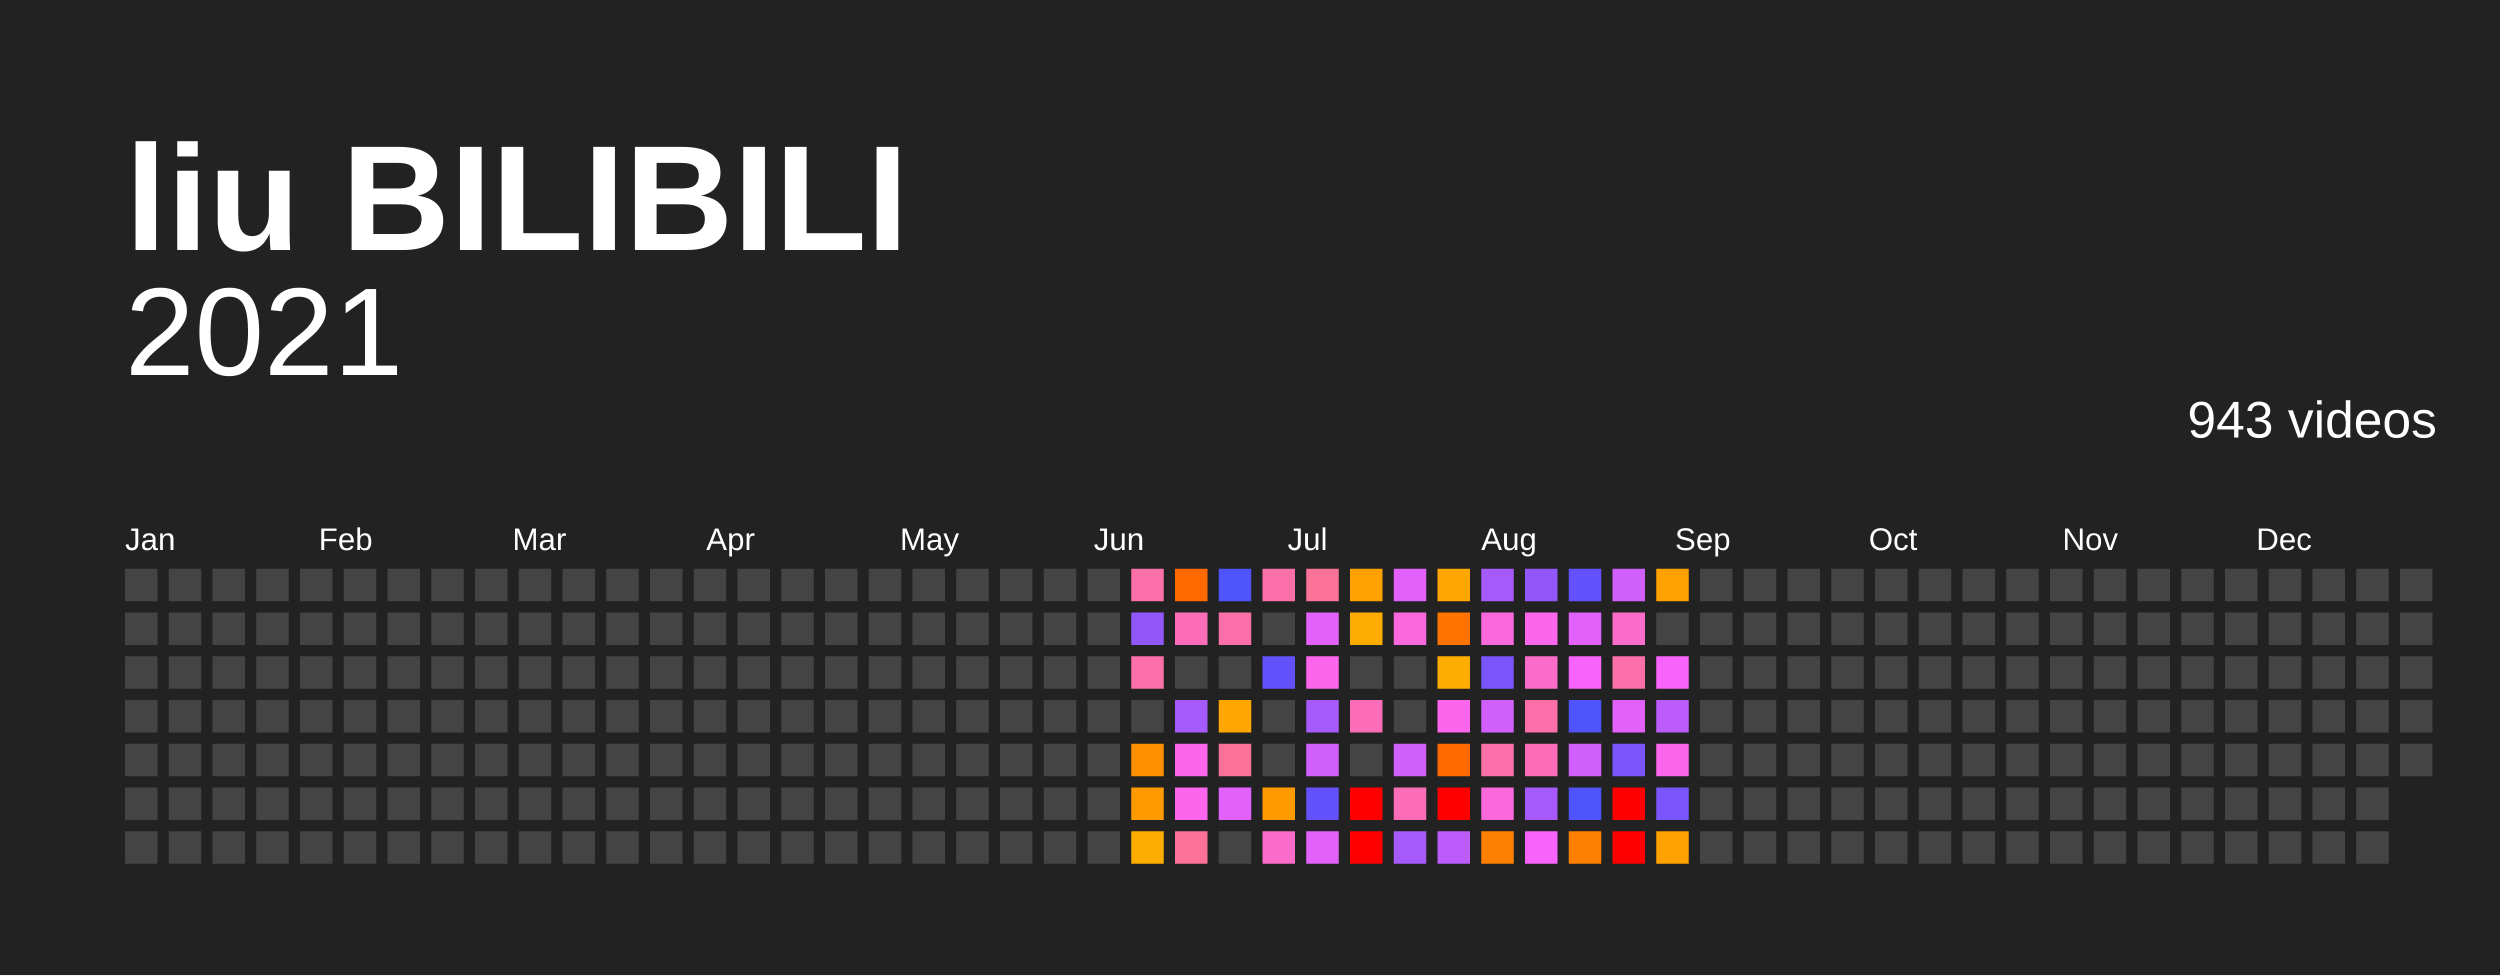
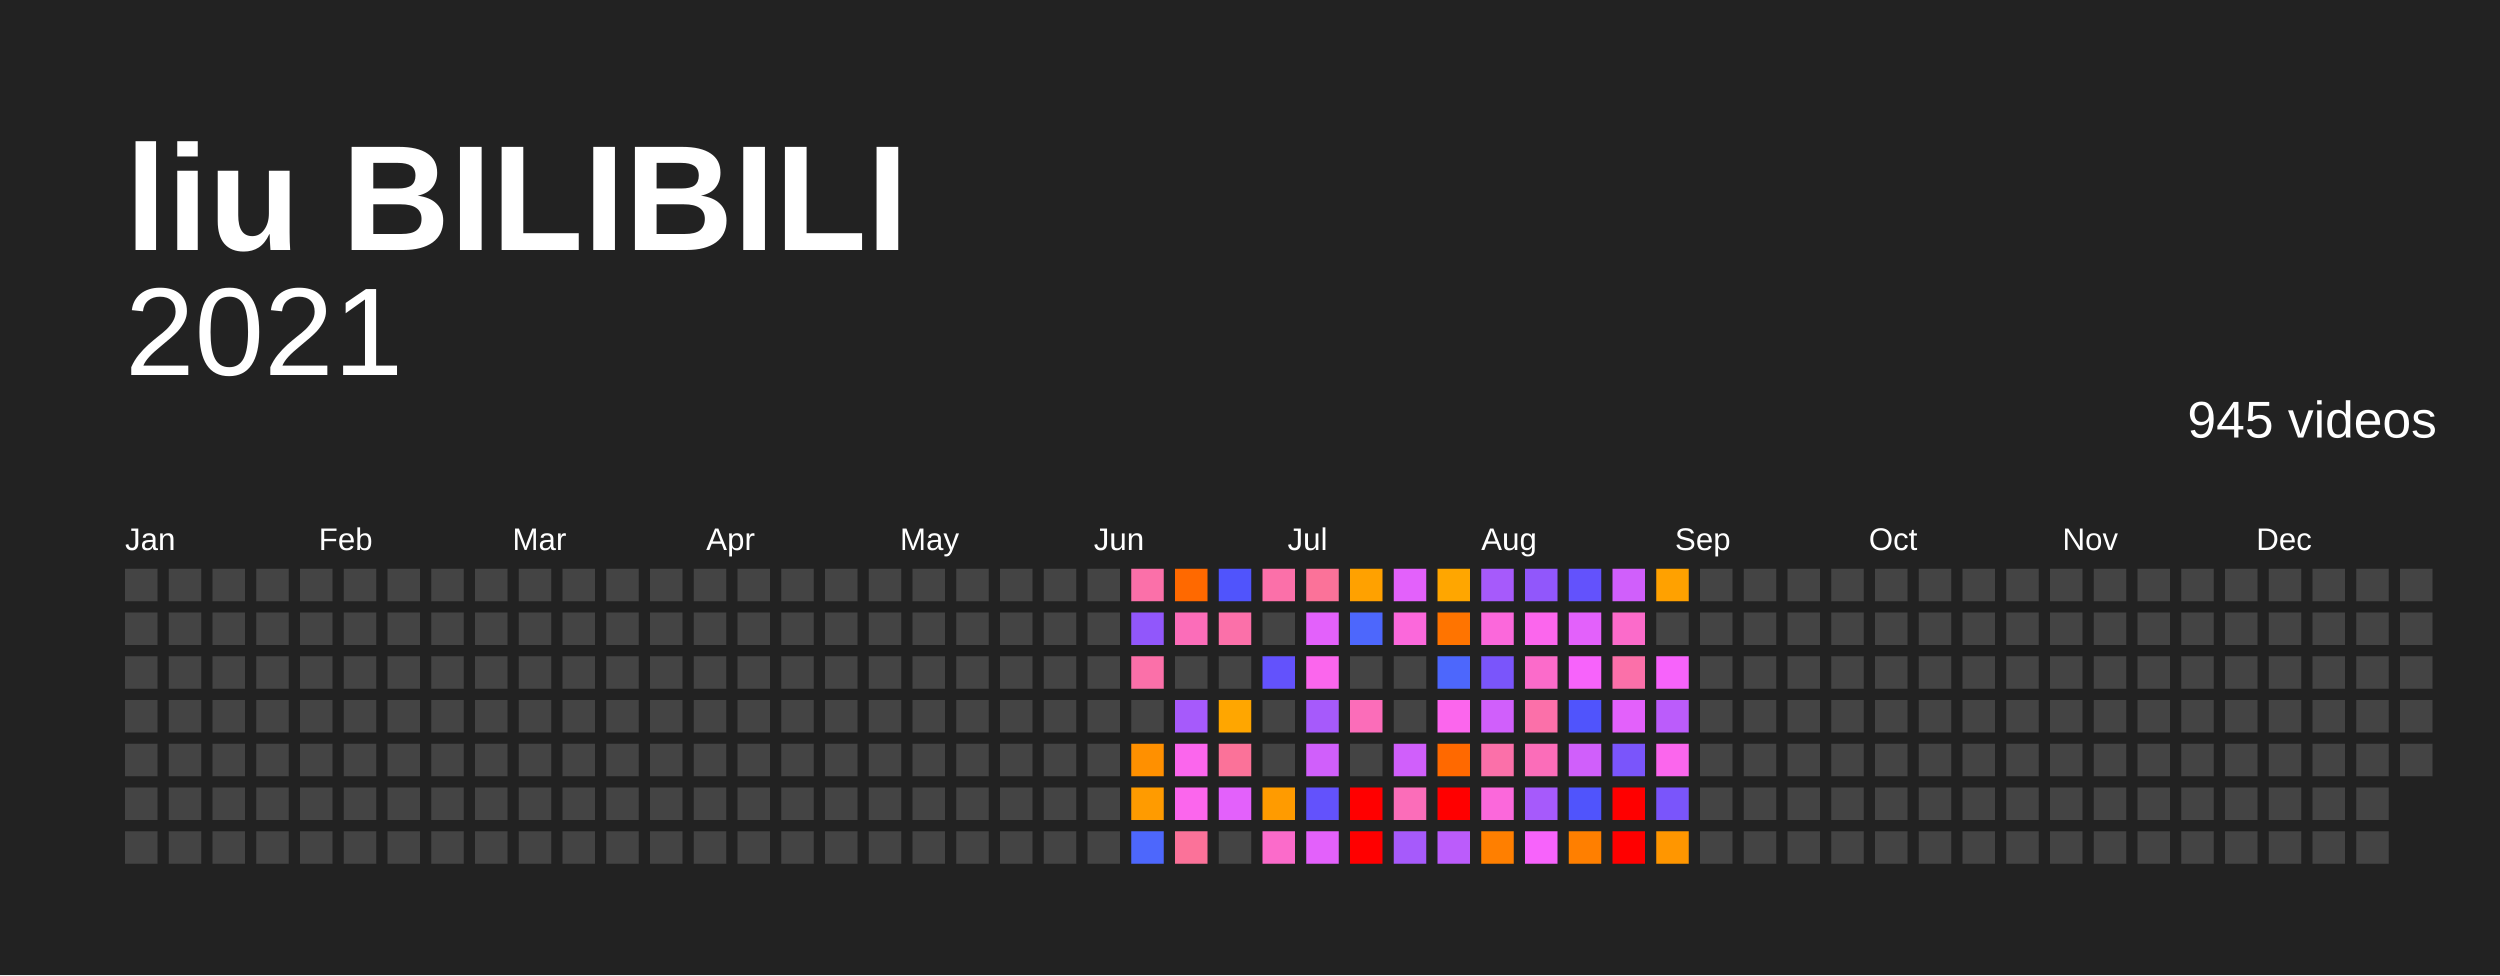
<svg xmlns="http://www.w3.org/2000/svg" baseProfile="full" height="78mm" version="1.1" viewBox="0,0,200,78" width="200mm">
  <defs />
  <rect fill="#222222" height="78" width="200" x="0" y="0" />
  <text fill="#FFFFFF" style="font-size:12px; font-family:Arial; font-weight:bold;" x="10" y="20">liu BILIBILI</text>
  <text alignment-baseline="hanging" fill="#FFFFFF" style="font-size:10.0px; font-family:Arial;" x="10" y="30">2021</text>
-   <text alignment-baseline="hanging" fill="#FFFFFF" style="font-size:4.125px; font-family:Arial;" x="175" y="35">943 videos</text>
+   <text alignment-baseline="hanging" fill="#FFFFFF" style="font-size:4.125px; font-family:Arial;" x="175" y="35">945 videos</text>
  <text fill="#FFFFFF" style="font-size:2.5px; font-family:Arial" x="10.0" y="44">Jan</text>
  <text fill="#FFFFFF" style="font-size:2.5px; font-family:Arial" x="25.5" y="44">Feb</text>
  <text fill="#FFFFFF" style="font-size:2.5px; font-family:Arial" x="41.0" y="44">Mar</text>
  <text fill="#FFFFFF" style="font-size:2.5px; font-family:Arial" x="56.5" y="44">Apr</text>
  <text fill="#FFFFFF" style="font-size:2.5px; font-family:Arial" x="72.0" y="44">May</text>
  <text fill="#FFFFFF" style="font-size:2.5px; font-family:Arial" x="87.5" y="44">Jun</text>
  <text fill="#FFFFFF" style="font-size:2.5px; font-family:Arial" x="103.0" y="44">Jul</text>
  <text fill="#FFFFFF" style="font-size:2.5px; font-family:Arial" x="118.5" y="44">Aug</text>
  <text fill="#FFFFFF" style="font-size:2.5px; font-family:Arial" x="134.0" y="44">Sep</text>
  <text fill="#FFFFFF" style="font-size:2.5px; font-family:Arial" x="149.5" y="44">Oct</text>
  <text fill="#FFFFFF" style="font-size:2.5px; font-family:Arial" x="165.0" y="44">Nov</text>
  <text fill="#FFFFFF" style="font-size:2.5px; font-family:Arial" x="180.5" y="44">Dec</text>
  <rect fill="#444444" height="2.6" width="2.6" x="10.0" y="45.5" />
  <rect fill="#444444" height="2.6" width="2.6" x="10.0" y="49.0" />
  <rect fill="#444444" height="2.6" width="2.6" x="10.0" y="52.5" />
  <rect fill="#444444" height="2.6" width="2.6" x="10.0" y="56.0" />
  <rect fill="#444444" height="2.6" width="2.6" x="10.0" y="59.5" />
  <rect fill="#444444" height="2.6" width="2.6" x="10.0" y="63.0" />
  <rect fill="#444444" height="2.6" width="2.6" x="10.0" y="66.5" />
  <rect fill="#444444" height="2.6" width="2.6" x="13.5" y="45.5" />
  <rect fill="#444444" height="2.6" width="2.6" x="13.5" y="49.0" />
  <rect fill="#444444" height="2.6" width="2.6" x="13.5" y="52.5" />
  <rect fill="#444444" height="2.6" width="2.6" x="13.5" y="56.0" />
  <rect fill="#444444" height="2.6" width="2.6" x="13.5" y="59.5" />
  <rect fill="#444444" height="2.6" width="2.6" x="13.5" y="63.0" />
  <rect fill="#444444" height="2.6" width="2.6" x="13.5" y="66.5" />
  <rect fill="#444444" height="2.6" width="2.6" x="17.0" y="45.5" />
  <rect fill="#444444" height="2.6" width="2.6" x="17.0" y="49.0" />
  <rect fill="#444444" height="2.6" width="2.6" x="17.0" y="52.5" />
  <rect fill="#444444" height="2.6" width="2.6" x="17.0" y="56.0" />
  <rect fill="#444444" height="2.6" width="2.6" x="17.0" y="59.5" />
  <rect fill="#444444" height="2.6" width="2.6" x="17.0" y="63.0" />
  <rect fill="#444444" height="2.6" width="2.6" x="17.0" y="66.5" />
  <rect fill="#444444" height="2.6" width="2.6" x="20.5" y="45.5" />
  <rect fill="#444444" height="2.6" width="2.6" x="20.5" y="49.0" />
  <rect fill="#444444" height="2.6" width="2.6" x="20.5" y="52.5" />
  <rect fill="#444444" height="2.6" width="2.6" x="20.5" y="56.0" />
  <rect fill="#444444" height="2.6" width="2.6" x="20.5" y="59.5" />
  <rect fill="#444444" height="2.6" width="2.6" x="20.5" y="63.0" />
  <rect fill="#444444" height="2.6" width="2.6" x="20.5" y="66.5" />
  <rect fill="#444444" height="2.6" width="2.6" x="24.0" y="45.5" />
  <rect fill="#444444" height="2.6" width="2.6" x="24.0" y="49.0" />
  <rect fill="#444444" height="2.6" width="2.6" x="24.0" y="52.5" />
  <rect fill="#444444" height="2.6" width="2.6" x="24.0" y="56.0" />
  <rect fill="#444444" height="2.6" width="2.6" x="24.0" y="59.5" />
  <rect fill="#444444" height="2.6" width="2.6" x="24.0" y="63.0" />
  <rect fill="#444444" height="2.6" width="2.6" x="24.0" y="66.5" />
  <rect fill="#444444" height="2.6" width="2.6" x="27.5" y="45.5" />
  <rect fill="#444444" height="2.6" width="2.6" x="27.5" y="49.0" />
  <rect fill="#444444" height="2.6" width="2.6" x="27.5" y="52.5" />
  <rect fill="#444444" height="2.6" width="2.6" x="27.5" y="56.0" />
  <rect fill="#444444" height="2.6" width="2.6" x="27.5" y="59.5" />
  <rect fill="#444444" height="2.6" width="2.6" x="27.5" y="63.0" />
  <rect fill="#444444" height="2.6" width="2.6" x="27.5" y="66.5" />
  <rect fill="#444444" height="2.6" width="2.6" x="31.0" y="45.5" />
  <rect fill="#444444" height="2.6" width="2.6" x="31.0" y="49.0" />
  <rect fill="#444444" height="2.6" width="2.6" x="31.0" y="52.5" />
  <rect fill="#444444" height="2.6" width="2.6" x="31.0" y="56.0" />
  <rect fill="#444444" height="2.6" width="2.6" x="31.0" y="59.5" />
  <rect fill="#444444" height="2.6" width="2.6" x="31.0" y="63.0" />
  <rect fill="#444444" height="2.6" width="2.6" x="31.0" y="66.5" />
  <rect fill="#444444" height="2.6" width="2.6" x="34.5" y="45.5" />
  <rect fill="#444444" height="2.6" width="2.6" x="34.5" y="49.0" />
  <rect fill="#444444" height="2.6" width="2.6" x="34.5" y="52.5" />
  <rect fill="#444444" height="2.6" width="2.6" x="34.5" y="56.0" />
  <rect fill="#444444" height="2.6" width="2.6" x="34.5" y="59.5" />
  <rect fill="#444444" height="2.6" width="2.6" x="34.5" y="63.0" />
  <rect fill="#444444" height="2.6" width="2.6" x="34.5" y="66.5" />
  <rect fill="#444444" height="2.6" width="2.6" x="38.0" y="45.5" />
  <rect fill="#444444" height="2.6" width="2.6" x="38.0" y="49.0" />
  <rect fill="#444444" height="2.6" width="2.6" x="38.0" y="52.5" />
  <rect fill="#444444" height="2.6" width="2.6" x="38.0" y="56.0" />
  <rect fill="#444444" height="2.6" width="2.6" x="38.0" y="59.5" />
  <rect fill="#444444" height="2.6" width="2.6" x="38.0" y="63.0" />
  <rect fill="#444444" height="2.6" width="2.6" x="38.0" y="66.5" />
  <rect fill="#444444" height="2.6" width="2.6" x="41.5" y="45.5" />
  <rect fill="#444444" height="2.6" width="2.6" x="41.5" y="49.0" />
  <rect fill="#444444" height="2.6" width="2.6" x="41.5" y="52.5" />
  <rect fill="#444444" height="2.6" width="2.6" x="41.5" y="56.0" />
  <rect fill="#444444" height="2.6" width="2.6" x="41.5" y="59.5" />
  <rect fill="#444444" height="2.6" width="2.6" x="41.5" y="63.0" />
  <rect fill="#444444" height="2.6" width="2.6" x="41.5" y="66.5" />
  <rect fill="#444444" height="2.6" width="2.6" x="45.0" y="45.5" />
  <rect fill="#444444" height="2.6" width="2.6" x="45.0" y="49.0" />
  <rect fill="#444444" height="2.6" width="2.6" x="45.0" y="52.5" />
  <rect fill="#444444" height="2.6" width="2.6" x="45.0" y="56.0" />
  <rect fill="#444444" height="2.6" width="2.6" x="45.0" y="59.5" />
  <rect fill="#444444" height="2.6" width="2.6" x="45.0" y="63.0" />
  <rect fill="#444444" height="2.6" width="2.6" x="45.0" y="66.5" />
  <rect fill="#444444" height="2.6" width="2.6" x="48.5" y="45.5" />
  <rect fill="#444444" height="2.6" width="2.6" x="48.5" y="49.0" />
  <rect fill="#444444" height="2.6" width="2.6" x="48.5" y="52.5" />
  <rect fill="#444444" height="2.6" width="2.6" x="48.5" y="56.0" />
  <rect fill="#444444" height="2.6" width="2.6" x="48.5" y="59.5" />
  <rect fill="#444444" height="2.6" width="2.6" x="48.5" y="63.0" />
  <rect fill="#444444" height="2.6" width="2.6" x="48.5" y="66.5" />
  <rect fill="#444444" height="2.6" width="2.6" x="52.0" y="45.5" />
  <rect fill="#444444" height="2.6" width="2.6" x="52.0" y="49.0" />
  <rect fill="#444444" height="2.6" width="2.6" x="52.0" y="52.5" />
  <rect fill="#444444" height="2.6" width="2.6" x="52.0" y="56.0" />
  <rect fill="#444444" height="2.6" width="2.6" x="52.0" y="59.5" />
  <rect fill="#444444" height="2.6" width="2.6" x="52.0" y="63.0" />
  <rect fill="#444444" height="2.6" width="2.6" x="52.0" y="66.5" />
  <rect fill="#444444" height="2.6" width="2.6" x="55.5" y="45.5" />
  <rect fill="#444444" height="2.6" width="2.6" x="55.5" y="49.0" />
  <rect fill="#444444" height="2.6" width="2.6" x="55.5" y="52.5" />
  <rect fill="#444444" height="2.6" width="2.6" x="55.5" y="56.0" />
  <rect fill="#444444" height="2.6" width="2.6" x="55.5" y="59.5" />
  <rect fill="#444444" height="2.6" width="2.6" x="55.5" y="63.0" />
  <rect fill="#444444" height="2.6" width="2.6" x="55.5" y="66.5" />
  <rect fill="#444444" height="2.6" width="2.6" x="59.0" y="45.5" />
  <rect fill="#444444" height="2.6" width="2.6" x="59.0" y="49.0" />
  <rect fill="#444444" height="2.6" width="2.6" x="59.0" y="52.5" />
  <rect fill="#444444" height="2.6" width="2.6" x="59.0" y="56.0" />
  <rect fill="#444444" height="2.6" width="2.6" x="59.0" y="59.5" />
  <rect fill="#444444" height="2.6" width="2.6" x="59.0" y="63.0" />
  <rect fill="#444444" height="2.6" width="2.6" x="59.0" y="66.5" />
  <rect fill="#444444" height="2.6" width="2.6" x="62.5" y="45.5" />
  <rect fill="#444444" height="2.6" width="2.6" x="62.5" y="49.0" />
  <rect fill="#444444" height="2.6" width="2.6" x="62.5" y="52.5" />
  <rect fill="#444444" height="2.6" width="2.6" x="62.5" y="56.0" />
  <rect fill="#444444" height="2.6" width="2.6" x="62.5" y="59.5" />
  <rect fill="#444444" height="2.6" width="2.6" x="62.5" y="63.0" />
  <rect fill="#444444" height="2.6" width="2.6" x="62.5" y="66.5" />
  <rect fill="#444444" height="2.6" width="2.6" x="66.0" y="45.5" />
  <rect fill="#444444" height="2.6" width="2.6" x="66.0" y="49.0" />
  <rect fill="#444444" height="2.6" width="2.6" x="66.0" y="52.5" />
  <rect fill="#444444" height="2.6" width="2.6" x="66.0" y="56.0" />
  <rect fill="#444444" height="2.6" width="2.6" x="66.0" y="59.5" />
  <rect fill="#444444" height="2.6" width="2.6" x="66.0" y="63.0" />
  <rect fill="#444444" height="2.6" width="2.6" x="66.0" y="66.5" />
  <rect fill="#444444" height="2.6" width="2.6" x="69.5" y="45.5" />
  <rect fill="#444444" height="2.6" width="2.6" x="69.5" y="49.0" />
  <rect fill="#444444" height="2.6" width="2.6" x="69.5" y="52.5" />
  <rect fill="#444444" height="2.6" width="2.6" x="69.5" y="56.0" />
  <rect fill="#444444" height="2.6" width="2.6" x="69.5" y="59.5" />
  <rect fill="#444444" height="2.6" width="2.6" x="69.5" y="63.0" />
  <rect fill="#444444" height="2.6" width="2.6" x="69.5" y="66.5" />
  <rect fill="#444444" height="2.6" width="2.6" x="73.0" y="45.5" />
  <rect fill="#444444" height="2.6" width="2.6" x="73.0" y="49.0" />
  <rect fill="#444444" height="2.6" width="2.6" x="73.0" y="52.5" />
  <rect fill="#444444" height="2.6" width="2.6" x="73.0" y="56.0" />
  <rect fill="#444444" height="2.6" width="2.6" x="73.0" y="59.5" />
  <rect fill="#444444" height="2.6" width="2.6" x="73.0" y="63.0" />
  <rect fill="#444444" height="2.6" width="2.6" x="73.0" y="66.5" />
  <rect fill="#444444" height="2.6" width="2.6" x="76.5" y="45.5" />
  <rect fill="#444444" height="2.6" width="2.6" x="76.5" y="49.0" />
  <rect fill="#444444" height="2.6" width="2.6" x="76.5" y="52.5" />
  <rect fill="#444444" height="2.6" width="2.6" x="76.5" y="56.0" />
  <rect fill="#444444" height="2.6" width="2.6" x="76.5" y="59.5" />
  <rect fill="#444444" height="2.6" width="2.6" x="76.5" y="63.0" />
  <rect fill="#444444" height="2.6" width="2.6" x="76.5" y="66.5" />
  <rect fill="#444444" height="2.6" width="2.6" x="80.0" y="45.5" />
  <rect fill="#444444" height="2.6" width="2.6" x="80.0" y="49.0" />
  <rect fill="#444444" height="2.6" width="2.6" x="80.0" y="52.5" />
  <rect fill="#444444" height="2.6" width="2.6" x="80.0" y="56.0" />
  <rect fill="#444444" height="2.6" width="2.6" x="80.0" y="59.5" />
  <rect fill="#444444" height="2.6" width="2.6" x="80.0" y="63.0" />
  <rect fill="#444444" height="2.6" width="2.6" x="80.0" y="66.5" />
  <rect fill="#444444" height="2.6" width="2.6" x="83.5" y="45.5" />
  <rect fill="#444444" height="2.6" width="2.6" x="83.5" y="49.0" />
  <rect fill="#444444" height="2.6" width="2.6" x="83.5" y="52.5" />
  <rect fill="#444444" height="2.6" width="2.6" x="83.5" y="56.0" />
  <rect fill="#444444" height="2.6" width="2.6" x="83.5" y="59.5" />
  <rect fill="#444444" height="2.6" width="2.6" x="83.5" y="63.0" />
  <rect fill="#444444" height="2.6" width="2.6" x="83.5" y="66.5" />
  <rect fill="#444444" height="2.6" width="2.6" x="87.0" y="45.5" />
  <rect fill="#444444" height="2.6" width="2.6" x="87.0" y="49.0" />
  <rect fill="#444444" height="2.6" width="2.6" x="87.0" y="52.5" />
  <rect fill="#444444" height="2.6" width="2.6" x="87.0" y="56.0" />
  <rect fill="#444444" height="2.6" width="2.6" x="87.0" y="59.5" />
  <rect fill="#444444" height="2.6" width="2.6" x="87.0" y="63.0" />
  <rect fill="#444444" height="2.6" width="2.6" x="87.0" y="66.5" />
  <rect fill="#fb70a9" height="2.6" width="2.6" x="90.5" y="45.5" />
  <rect fill="#9157fb" height="2.6" width="2.6" x="90.5" y="49.0" />
  <rect fill="#fb70a9" height="2.6" width="2.6" x="90.5" y="52.5" />
  <rect fill="#444444" height="2.6" width="2.6" x="90.5" y="56.0" />
  <rect fill="#ff9000" height="2.6" width="2.6" x="90.5" y="59.5" />
  <rect fill="#ff9b00" height="2.6" width="2.6" x="90.5" y="63.0" />
-   <rect fill="#ffac00" height="2.6" width="2.6" x="90.5" y="66.5" />
+   <rect fill="#4d67fc" height="2.6" width="2.6" x="90.5" y="66.5" />
  <rect fill="#ff6900" height="2.6" width="2.6" x="94.0" y="45.5" />
  <rect fill="#fb6db9" height="2.6" width="2.6" x="94.0" y="49.0" />
  <rect fill="#444444" height="2.6" width="2.6" x="94.0" y="52.5" />
  <rect fill="#a65afb" height="2.6" width="2.6" x="94.0" y="56.0" />
  <rect fill="#fb66ed" height="2.6" width="2.6" x="94.0" y="59.5" />
  <rect fill="#fb66ed" height="2.6" width="2.6" x="94.0" y="63.0" />
  <rect fill="#fb7299" height="2.6" width="2.6" x="94.0" y="66.5" />
  <rect fill="#5054fc" height="2.6" width="2.6" x="97.5" y="45.5" />
  <rect fill="#fb70a9" height="2.6" width="2.6" x="97.5" y="49.0" />
  <rect fill="#444444" height="2.6" width="2.6" x="97.5" y="52.5" />
  <rect fill="#ffa600" height="2.6" width="2.6" x="97.5" y="56.0" />
  <rect fill="#fb7299" height="2.6" width="2.6" x="97.5" y="59.5" />
  <rect fill="#e361fb" height="2.6" width="2.6" x="97.5" y="63.0" />
  <rect fill="#444444" height="2.6" width="2.6" x="97.5" y="66.5" />
  <rect fill="#fb70a9" height="2.6" width="2.6" x="101.0" y="45.5" />
  <rect fill="#444444" height="2.6" width="2.6" x="101.0" y="49.0" />
  <rect fill="#6352fc" height="2.6" width="2.6" x="101.0" y="52.5" />
  <rect fill="#444444" height="2.6" width="2.6" x="101.0" y="56.0" />
  <rect fill="#444444" height="2.6" width="2.6" x="101.0" y="59.5" />
  <rect fill="#ff9b00" height="2.6" width="2.6" x="101.0" y="63.0" />
  <rect fill="#fb6bca" height="2.6" width="2.6" x="101.0" y="66.5" />
  <rect fill="#fb7299" height="2.6" width="2.6" x="104.5" y="45.5" />
  <rect fill="#e361fb" height="2.6" width="2.6" x="104.5" y="49.0" />
  <rect fill="#fb66ed" height="2.6" width="2.6" x="104.5" y="52.5" />
  <rect fill="#a65afb" height="2.6" width="2.6" x="104.5" y="56.0" />
  <rect fill="#d05ffb" height="2.6" width="2.6" x="104.5" y="59.5" />
  <rect fill="#6352fc" height="2.6" width="2.6" x="104.5" y="63.0" />
  <rect fill="#e361fb" height="2.6" width="2.6" x="104.5" y="66.5" />
  <rect fill="#ffa100" height="2.6" width="2.6" x="108.0" y="45.5" />
-   <rect fill="#ffac00" height="2.6" width="2.6" x="108.0" y="49.0" />
+   <rect fill="#4d67fc" height="2.6" width="2.6" x="108.0" y="49.0" />
  <rect fill="#444444" height="2.6" width="2.6" x="108.0" y="52.5" />
  <rect fill="#fb6db9" height="2.6" width="2.6" x="108.0" y="56.0" />
  <rect fill="#444444" height="2.6" width="2.6" x="108.0" y="59.5" />
  <rect fill="red" height="2.6" width="2.6" x="108.0" y="63.0" />
  <rect fill="red" height="2.6" width="2.6" x="108.0" y="66.5" />
  <rect fill="#e361fb" height="2.6" width="2.6" x="111.5" y="45.5" />
  <rect fill="#fb68db" height="2.6" width="2.6" x="111.5" y="49.0" />
  <rect fill="#444444" height="2.6" width="2.6" x="111.5" y="52.5" />
  <rect fill="#444444" height="2.6" width="2.6" x="111.5" y="56.0" />
  <rect fill="#d05ffb" height="2.6" width="2.6" x="111.5" y="59.5" />
  <rect fill="#fb6db9" height="2.6" width="2.6" x="111.5" y="63.0" />
  <rect fill="#a65afb" height="2.6" width="2.6" x="111.5" y="66.5" />
  <rect fill="#ffa600" height="2.6" width="2.6" x="115.0" y="45.5" />
  <rect fill="#ff7400" height="2.6" width="2.6" x="115.0" y="49.0" />
-   <rect fill="#ffac00" height="2.6" width="2.6" x="115.0" y="52.5" />
+   <rect fill="#4d67fc" height="2.6" width="2.6" x="115.0" y="52.5" />
  <rect fill="#fb66ed" height="2.6" width="2.6" x="115.0" y="56.0" />
  <rect fill="#ff6900" height="2.6" width="2.6" x="115.0" y="59.5" />
  <rect fill="red" height="2.6" width="2.6" x="115.0" y="63.0" />
  <rect fill="#bb5cfb" height="2.6" width="2.6" x="115.0" y="66.5" />
  <rect fill="#a65afb" height="2.6" width="2.6" x="118.5" y="45.5" />
  <rect fill="#fb68db" height="2.6" width="2.6" x="118.5" y="49.0" />
  <rect fill="#7a55fb" height="2.6" width="2.6" x="118.5" y="52.5" />
  <rect fill="#d05ffb" height="2.6" width="2.6" x="118.5" y="56.0" />
  <rect fill="#fb70a9" height="2.6" width="2.6" x="118.5" y="59.5" />
  <rect fill="#fb68db" height="2.6" width="2.6" x="118.5" y="63.0" />
  <rect fill="#ff7f00" height="2.6" width="2.6" x="118.5" y="66.5" />
  <rect fill="#9157fb" height="2.6" width="2.6" x="122.0" y="45.5" />
  <rect fill="#fb66ed" height="2.6" width="2.6" x="122.0" y="49.0" />
  <rect fill="#fb6bca" height="2.6" width="2.6" x="122.0" y="52.5" />
  <rect fill="#fb70a9" height="2.6" width="2.6" x="122.0" y="56.0" />
  <rect fill="#fb6db9" height="2.6" width="2.6" x="122.0" y="59.5" />
  <rect fill="#a65afb" height="2.6" width="2.6" x="122.0" y="63.0" />
  <rect fill="#f763fb" height="2.6" width="2.6" x="122.0" y="66.5" />
  <rect fill="#6352fc" height="2.6" width="2.6" x="125.5" y="45.5" />
  <rect fill="#e361fb" height="2.6" width="2.6" x="125.5" y="49.0" />
  <rect fill="#f763fb" height="2.6" width="2.6" x="125.5" y="52.5" />
  <rect fill="#5054fc" height="2.6" width="2.6" x="125.5" y="56.0" />
  <rect fill="#d05ffb" height="2.6" width="2.6" x="125.5" y="59.5" />
  <rect fill="#5054fc" height="2.6" width="2.6" x="125.5" y="63.0" />
  <rect fill="#ff7f00" height="2.6" width="2.6" x="125.5" y="66.5" />
  <rect fill="#d05ffb" height="2.6" width="2.6" x="129.0" y="45.5" />
  <rect fill="#fb6bca" height="2.6" width="2.6" x="129.0" y="49.0" />
  <rect fill="#fb70a9" height="2.6" width="2.6" x="129.0" y="52.5" />
  <rect fill="#e361fb" height="2.6" width="2.6" x="129.0" y="56.0" />
  <rect fill="#7a55fb" height="2.6" width="2.6" x="129.0" y="59.5" />
  <rect fill="red" height="2.6" width="2.6" x="129.0" y="63.0" />
  <rect fill="red" height="2.6" width="2.6" x="129.0" y="66.5" />
  <rect fill="#ffa100" height="2.6" width="2.6" x="132.5" y="45.5" />
  <rect fill="#444444" height="2.6" width="2.6" x="132.5" y="49.0" />
  <rect fill="#f763fb" height="2.6" width="2.6" x="132.5" y="52.5" />
  <rect fill="#bb5cfb" height="2.6" width="2.6" x="132.5" y="56.0" />
  <rect fill="#fb66ed" height="2.6" width="2.6" x="132.5" y="59.5" />
  <rect fill="#7a55fb" height="2.6" width="2.6" x="132.5" y="63.0" />
-   <rect fill="#ffa100" height="2.6" width="2.6" x="132.5" y="66.5" />
+   <rect fill="#ff9600" height="2.6" width="2.6" x="132.5" y="66.5" />
  <rect fill="#444444" height="2.6" width="2.6" x="136.0" y="45.5" />
  <rect fill="#444444" height="2.6" width="2.6" x="136.0" y="49.0" />
  <rect fill="#444444" height="2.6" width="2.6" x="136.0" y="52.5" />
  <rect fill="#444444" height="2.6" width="2.6" x="136.0" y="56.0" />
  <rect fill="#444444" height="2.6" width="2.6" x="136.0" y="59.5" />
  <rect fill="#444444" height="2.6" width="2.6" x="136.0" y="63.0" />
  <rect fill="#444444" height="2.6" width="2.6" x="136.0" y="66.5" />
  <rect fill="#444444" height="2.6" width="2.6" x="139.5" y="45.5" />
  <rect fill="#444444" height="2.6" width="2.6" x="139.5" y="49.0" />
  <rect fill="#444444" height="2.6" width="2.6" x="139.5" y="52.5" />
  <rect fill="#444444" height="2.6" width="2.6" x="139.5" y="56.0" />
  <rect fill="#444444" height="2.6" width="2.6" x="139.5" y="59.5" />
  <rect fill="#444444" height="2.6" width="2.6" x="139.5" y="63.0" />
  <rect fill="#444444" height="2.6" width="2.6" x="139.5" y="66.5" />
  <rect fill="#444444" height="2.6" width="2.6" x="143.0" y="45.5" />
  <rect fill="#444444" height="2.6" width="2.6" x="143.0" y="49.0" />
  <rect fill="#444444" height="2.6" width="2.6" x="143.0" y="52.5" />
  <rect fill="#444444" height="2.6" width="2.6" x="143.0" y="56.0" />
  <rect fill="#444444" height="2.6" width="2.6" x="143.0" y="59.5" />
  <rect fill="#444444" height="2.6" width="2.6" x="143.0" y="63.0" />
  <rect fill="#444444" height="2.6" width="2.6" x="143.0" y="66.5" />
  <rect fill="#444444" height="2.6" width="2.6" x="146.5" y="45.5" />
  <rect fill="#444444" height="2.6" width="2.6" x="146.5" y="49.0" />
  <rect fill="#444444" height="2.6" width="2.6" x="146.5" y="52.5" />
  <rect fill="#444444" height="2.6" width="2.6" x="146.5" y="56.0" />
  <rect fill="#444444" height="2.6" width="2.6" x="146.5" y="59.5" />
  <rect fill="#444444" height="2.6" width="2.6" x="146.5" y="63.0" />
  <rect fill="#444444" height="2.6" width="2.6" x="146.5" y="66.5" />
  <rect fill="#444444" height="2.6" width="2.6" x="150.0" y="45.5" />
  <rect fill="#444444" height="2.6" width="2.6" x="150.0" y="49.0" />
  <rect fill="#444444" height="2.6" width="2.6" x="150.0" y="52.5" />
  <rect fill="#444444" height="2.6" width="2.6" x="150.0" y="56.0" />
  <rect fill="#444444" height="2.6" width="2.6" x="150.0" y="59.5" />
  <rect fill="#444444" height="2.6" width="2.6" x="150.0" y="63.0" />
  <rect fill="#444444" height="2.6" width="2.6" x="150.0" y="66.5" />
  <rect fill="#444444" height="2.6" width="2.6" x="153.5" y="45.5" />
  <rect fill="#444444" height="2.6" width="2.6" x="153.5" y="49.0" />
  <rect fill="#444444" height="2.6" width="2.6" x="153.5" y="52.5" />
  <rect fill="#444444" height="2.6" width="2.6" x="153.5" y="56.0" />
  <rect fill="#444444" height="2.6" width="2.6" x="153.5" y="59.5" />
  <rect fill="#444444" height="2.6" width="2.6" x="153.5" y="63.0" />
  <rect fill="#444444" height="2.6" width="2.6" x="153.5" y="66.5" />
  <rect fill="#444444" height="2.6" width="2.6" x="157.0" y="45.5" />
  <rect fill="#444444" height="2.6" width="2.6" x="157.0" y="49.0" />
  <rect fill="#444444" height="2.6" width="2.6" x="157.0" y="52.5" />
  <rect fill="#444444" height="2.6" width="2.6" x="157.0" y="56.0" />
  <rect fill="#444444" height="2.6" width="2.6" x="157.0" y="59.5" />
  <rect fill="#444444" height="2.6" width="2.6" x="157.0" y="63.0" />
  <rect fill="#444444" height="2.6" width="2.6" x="157.0" y="66.5" />
  <rect fill="#444444" height="2.6" width="2.6" x="160.5" y="45.5" />
  <rect fill="#444444" height="2.6" width="2.6" x="160.5" y="49.0" />
  <rect fill="#444444" height="2.6" width="2.6" x="160.5" y="52.5" />
  <rect fill="#444444" height="2.6" width="2.6" x="160.5" y="56.0" />
  <rect fill="#444444" height="2.6" width="2.6" x="160.5" y="59.5" />
  <rect fill="#444444" height="2.6" width="2.6" x="160.5" y="63.0" />
  <rect fill="#444444" height="2.6" width="2.6" x="160.5" y="66.5" />
  <rect fill="#444444" height="2.6" width="2.6" x="164.0" y="45.5" />
  <rect fill="#444444" height="2.6" width="2.6" x="164.0" y="49.0" />
  <rect fill="#444444" height="2.6" width="2.6" x="164.0" y="52.5" />
  <rect fill="#444444" height="2.6" width="2.6" x="164.0" y="56.0" />
  <rect fill="#444444" height="2.6" width="2.6" x="164.0" y="59.5" />
  <rect fill="#444444" height="2.6" width="2.6" x="164.0" y="63.0" />
  <rect fill="#444444" height="2.6" width="2.6" x="164.0" y="66.5" />
  <rect fill="#444444" height="2.6" width="2.6" x="167.5" y="45.5" />
  <rect fill="#444444" height="2.6" width="2.6" x="167.5" y="49.0" />
  <rect fill="#444444" height="2.6" width="2.6" x="167.5" y="52.5" />
  <rect fill="#444444" height="2.6" width="2.6" x="167.5" y="56.0" />
  <rect fill="#444444" height="2.6" width="2.6" x="167.5" y="59.5" />
  <rect fill="#444444" height="2.6" width="2.6" x="167.5" y="63.0" />
  <rect fill="#444444" height="2.6" width="2.6" x="167.5" y="66.5" />
  <rect fill="#444444" height="2.6" width="2.6" x="171.0" y="45.5" />
  <rect fill="#444444" height="2.6" width="2.6" x="171.0" y="49.0" />
  <rect fill="#444444" height="2.6" width="2.6" x="171.0" y="52.5" />
  <rect fill="#444444" height="2.6" width="2.6" x="171.0" y="56.0" />
  <rect fill="#444444" height="2.6" width="2.6" x="171.0" y="59.5" />
  <rect fill="#444444" height="2.6" width="2.6" x="171.0" y="63.0" />
  <rect fill="#444444" height="2.6" width="2.6" x="171.0" y="66.5" />
  <rect fill="#444444" height="2.6" width="2.6" x="174.5" y="45.5" />
  <rect fill="#444444" height="2.6" width="2.6" x="174.5" y="49.0" />
  <rect fill="#444444" height="2.6" width="2.6" x="174.5" y="52.5" />
  <rect fill="#444444" height="2.6" width="2.6" x="174.5" y="56.0" />
  <rect fill="#444444" height="2.6" width="2.6" x="174.5" y="59.5" />
  <rect fill="#444444" height="2.6" width="2.6" x="174.5" y="63.0" />
  <rect fill="#444444" height="2.6" width="2.6" x="174.5" y="66.5" />
  <rect fill="#444444" height="2.6" width="2.6" x="178.0" y="45.5" />
  <rect fill="#444444" height="2.6" width="2.6" x="178.0" y="49.0" />
  <rect fill="#444444" height="2.6" width="2.6" x="178.0" y="52.5" />
  <rect fill="#444444" height="2.6" width="2.6" x="178.0" y="56.0" />
  <rect fill="#444444" height="2.6" width="2.6" x="178.0" y="59.5" />
  <rect fill="#444444" height="2.6" width="2.6" x="178.0" y="63.0" />
  <rect fill="#444444" height="2.6" width="2.6" x="178.0" y="66.5" />
  <rect fill="#444444" height="2.6" width="2.6" x="181.5" y="45.5" />
  <rect fill="#444444" height="2.6" width="2.6" x="181.5" y="49.0" />
  <rect fill="#444444" height="2.6" width="2.6" x="181.5" y="52.5" />
  <rect fill="#444444" height="2.6" width="2.6" x="181.5" y="56.0" />
  <rect fill="#444444" height="2.6" width="2.6" x="181.5" y="59.5" />
  <rect fill="#444444" height="2.6" width="2.6" x="181.5" y="63.0" />
  <rect fill="#444444" height="2.6" width="2.6" x="181.5" y="66.5" />
  <rect fill="#444444" height="2.6" width="2.6" x="185.0" y="45.5" />
  <rect fill="#444444" height="2.6" width="2.6" x="185.0" y="49.0" />
  <rect fill="#444444" height="2.6" width="2.6" x="185.0" y="52.5" />
  <rect fill="#444444" height="2.6" width="2.6" x="185.0" y="56.0" />
  <rect fill="#444444" height="2.6" width="2.6" x="185.0" y="59.5" />
  <rect fill="#444444" height="2.6" width="2.6" x="185.0" y="63.0" />
  <rect fill="#444444" height="2.6" width="2.6" x="185.0" y="66.5" />
  <rect fill="#444444" height="2.6" width="2.6" x="188.5" y="45.5" />
  <rect fill="#444444" height="2.6" width="2.6" x="188.5" y="49.0" />
  <rect fill="#444444" height="2.6" width="2.6" x="188.5" y="52.5" />
  <rect fill="#444444" height="2.6" width="2.6" x="188.5" y="56.0" />
  <rect fill="#444444" height="2.6" width="2.6" x="188.5" y="59.5" />
  <rect fill="#444444" height="2.6" width="2.6" x="188.5" y="63.0" />
  <rect fill="#444444" height="2.6" width="2.6" x="188.5" y="66.5" />
  <rect fill="#444444" height="2.6" width="2.6" x="192.0" y="45.5" />
  <rect fill="#444444" height="2.6" width="2.6" x="192.0" y="49.0" />
  <rect fill="#444444" height="2.6" width="2.6" x="192.0" y="52.5" />
  <rect fill="#444444" height="2.6" width="2.6" x="192.0" y="56.0" />
  <rect fill="#444444" height="2.6" width="2.6" x="192.0" y="59.5" />
</svg>
